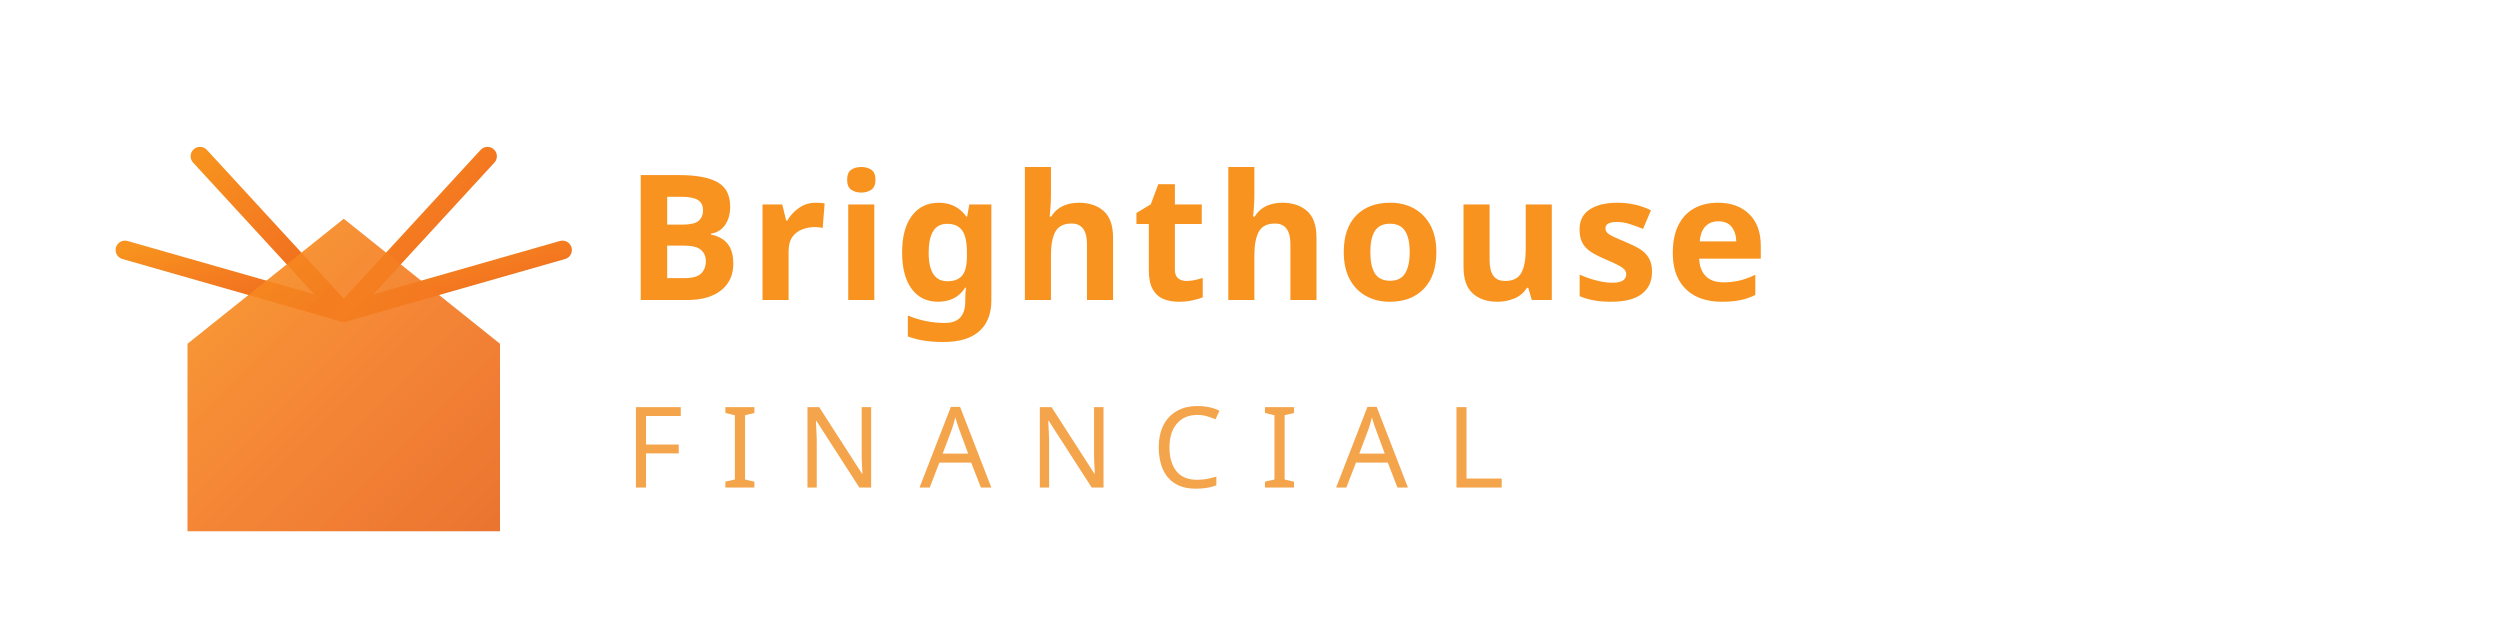
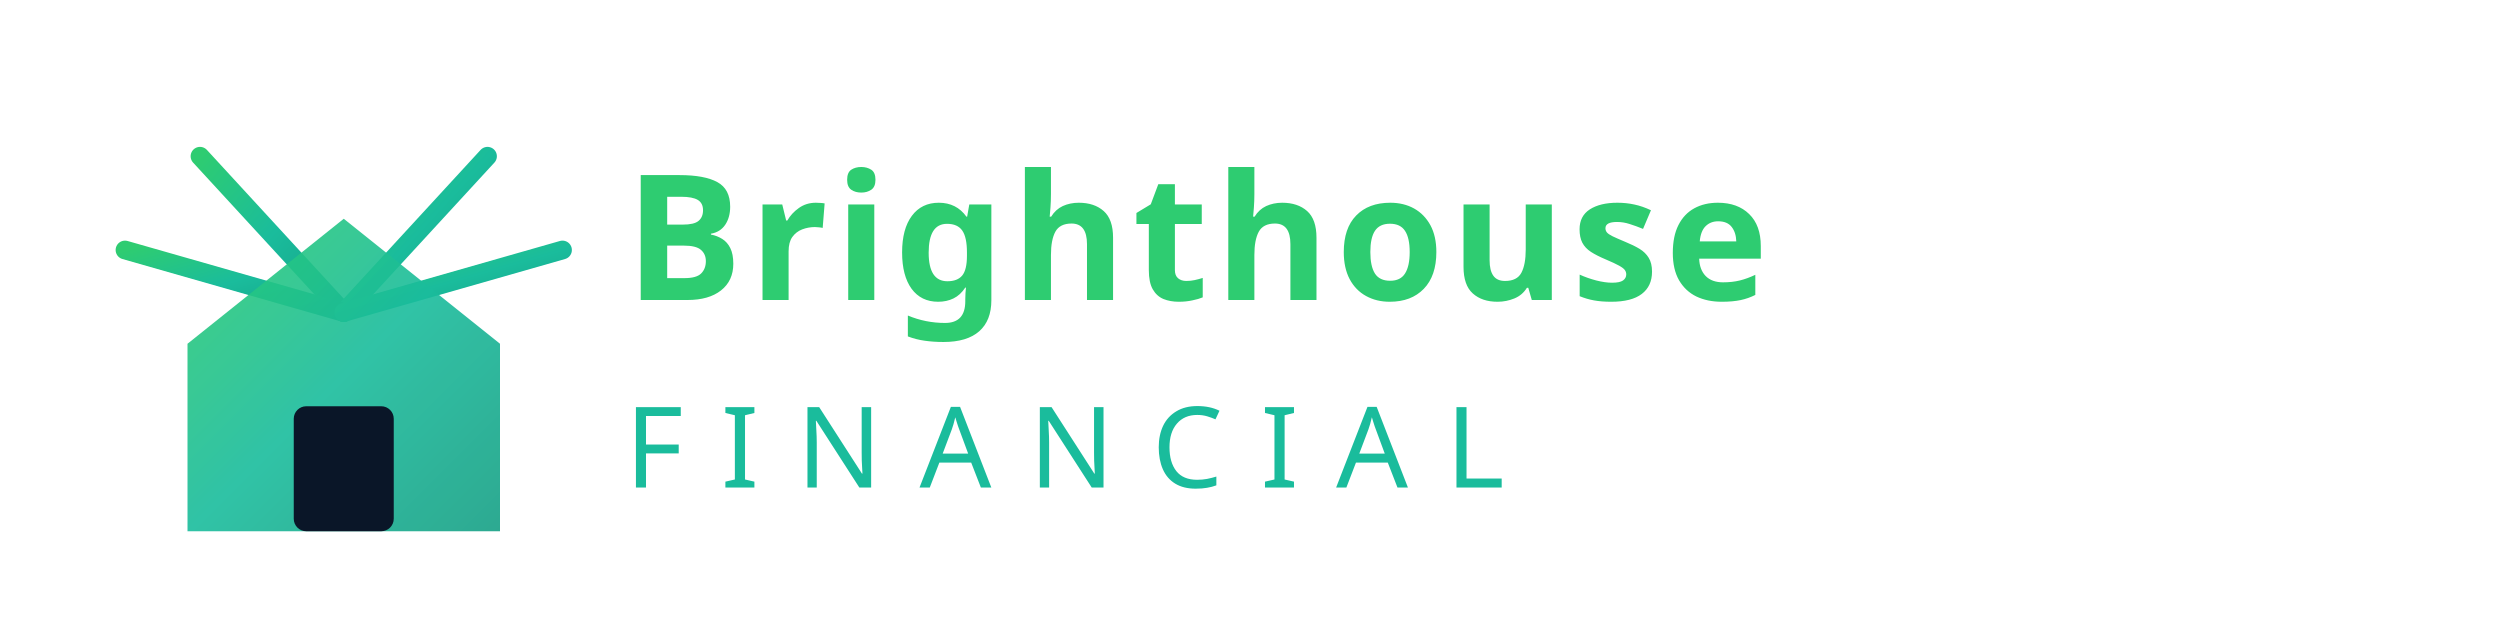
<svg xmlns="http://www.w3.org/2000/svg" viewBox="0 0 400 100">
  <defs>
    <linearGradient id="sunburst" x1="0%" y1="0%" x2="100%" y2="100%">
-       <stop offset="0%" style="stop-color:#f7931e" />
-       <stop offset="50%" style="stop-color:#f47920" />
-       <stop offset="100%" style="stop-color:#e8651a" />
+       <stop offset="0%" style="stop-color:#2ecc71" />
+       <stop offset="50%" style="stop-color:#1abc9c" />
+       <stop offset="100%" style="stop-color:#16a085" />
    </linearGradient>
  </defs>
  <g transform="translate(20, 10)">
    <line x1="35" y1="40" x2="35" y2="5" stroke="url(#sunburst)" stroke-width="3" stroke-linecap="round" />
    <line x1="35" y1="40" x2="12" y2="15" stroke="url(#sunburst)" stroke-width="3" stroke-linecap="round" />
    <line x1="35" y1="40" x2="58" y2="15" stroke="url(#sunburst)" stroke-width="3" stroke-linecap="round" />
    <line x1="35" y1="40" x2="0" y2="30" stroke="url(#sunburst)" stroke-width="3" stroke-linecap="round" />
    <line x1="35" y1="40" x2="70" y2="30" stroke="url(#sunburst)" stroke-width="3" stroke-linecap="round" />
    <path d="M10 45 L35 25 L60 45 L60 75 L10 75 Z" fill="url(#sunburst)" opacity="0.9" />
-     <rect x="27" y="55" width="16" height="20" rx="2" fill="transparent" />
+     <rect x="27" y="55" width="16" height="20" rx="2" fill="#0a1628" />
  </g>
-   <text x="100" y="48" font-family="'Space Grotesk', sans-serif" font-size="28" font-weight="600" fill="#f7931e" letter-spacing="1">Brighthouse</text>
-   <text x="100" y="78" font-family="'Space Grotesk', sans-serif" font-size="18" font-weight="400" fill="#f4a44a" letter-spacing="6">FINANCIAL</text>
+   <text x="100" y="48" font-family="'Space Grotesk', sans-serif" font-size="28" font-weight="600" fill="#2ecc71" letter-spacing="1">Brighthouse</text>
+   <text x="100" y="78" font-family="'Space Grotesk', sans-serif" font-size="18" font-weight="400" fill="#1abc9c" letter-spacing="6">FINANCIAL</text>
</svg>
